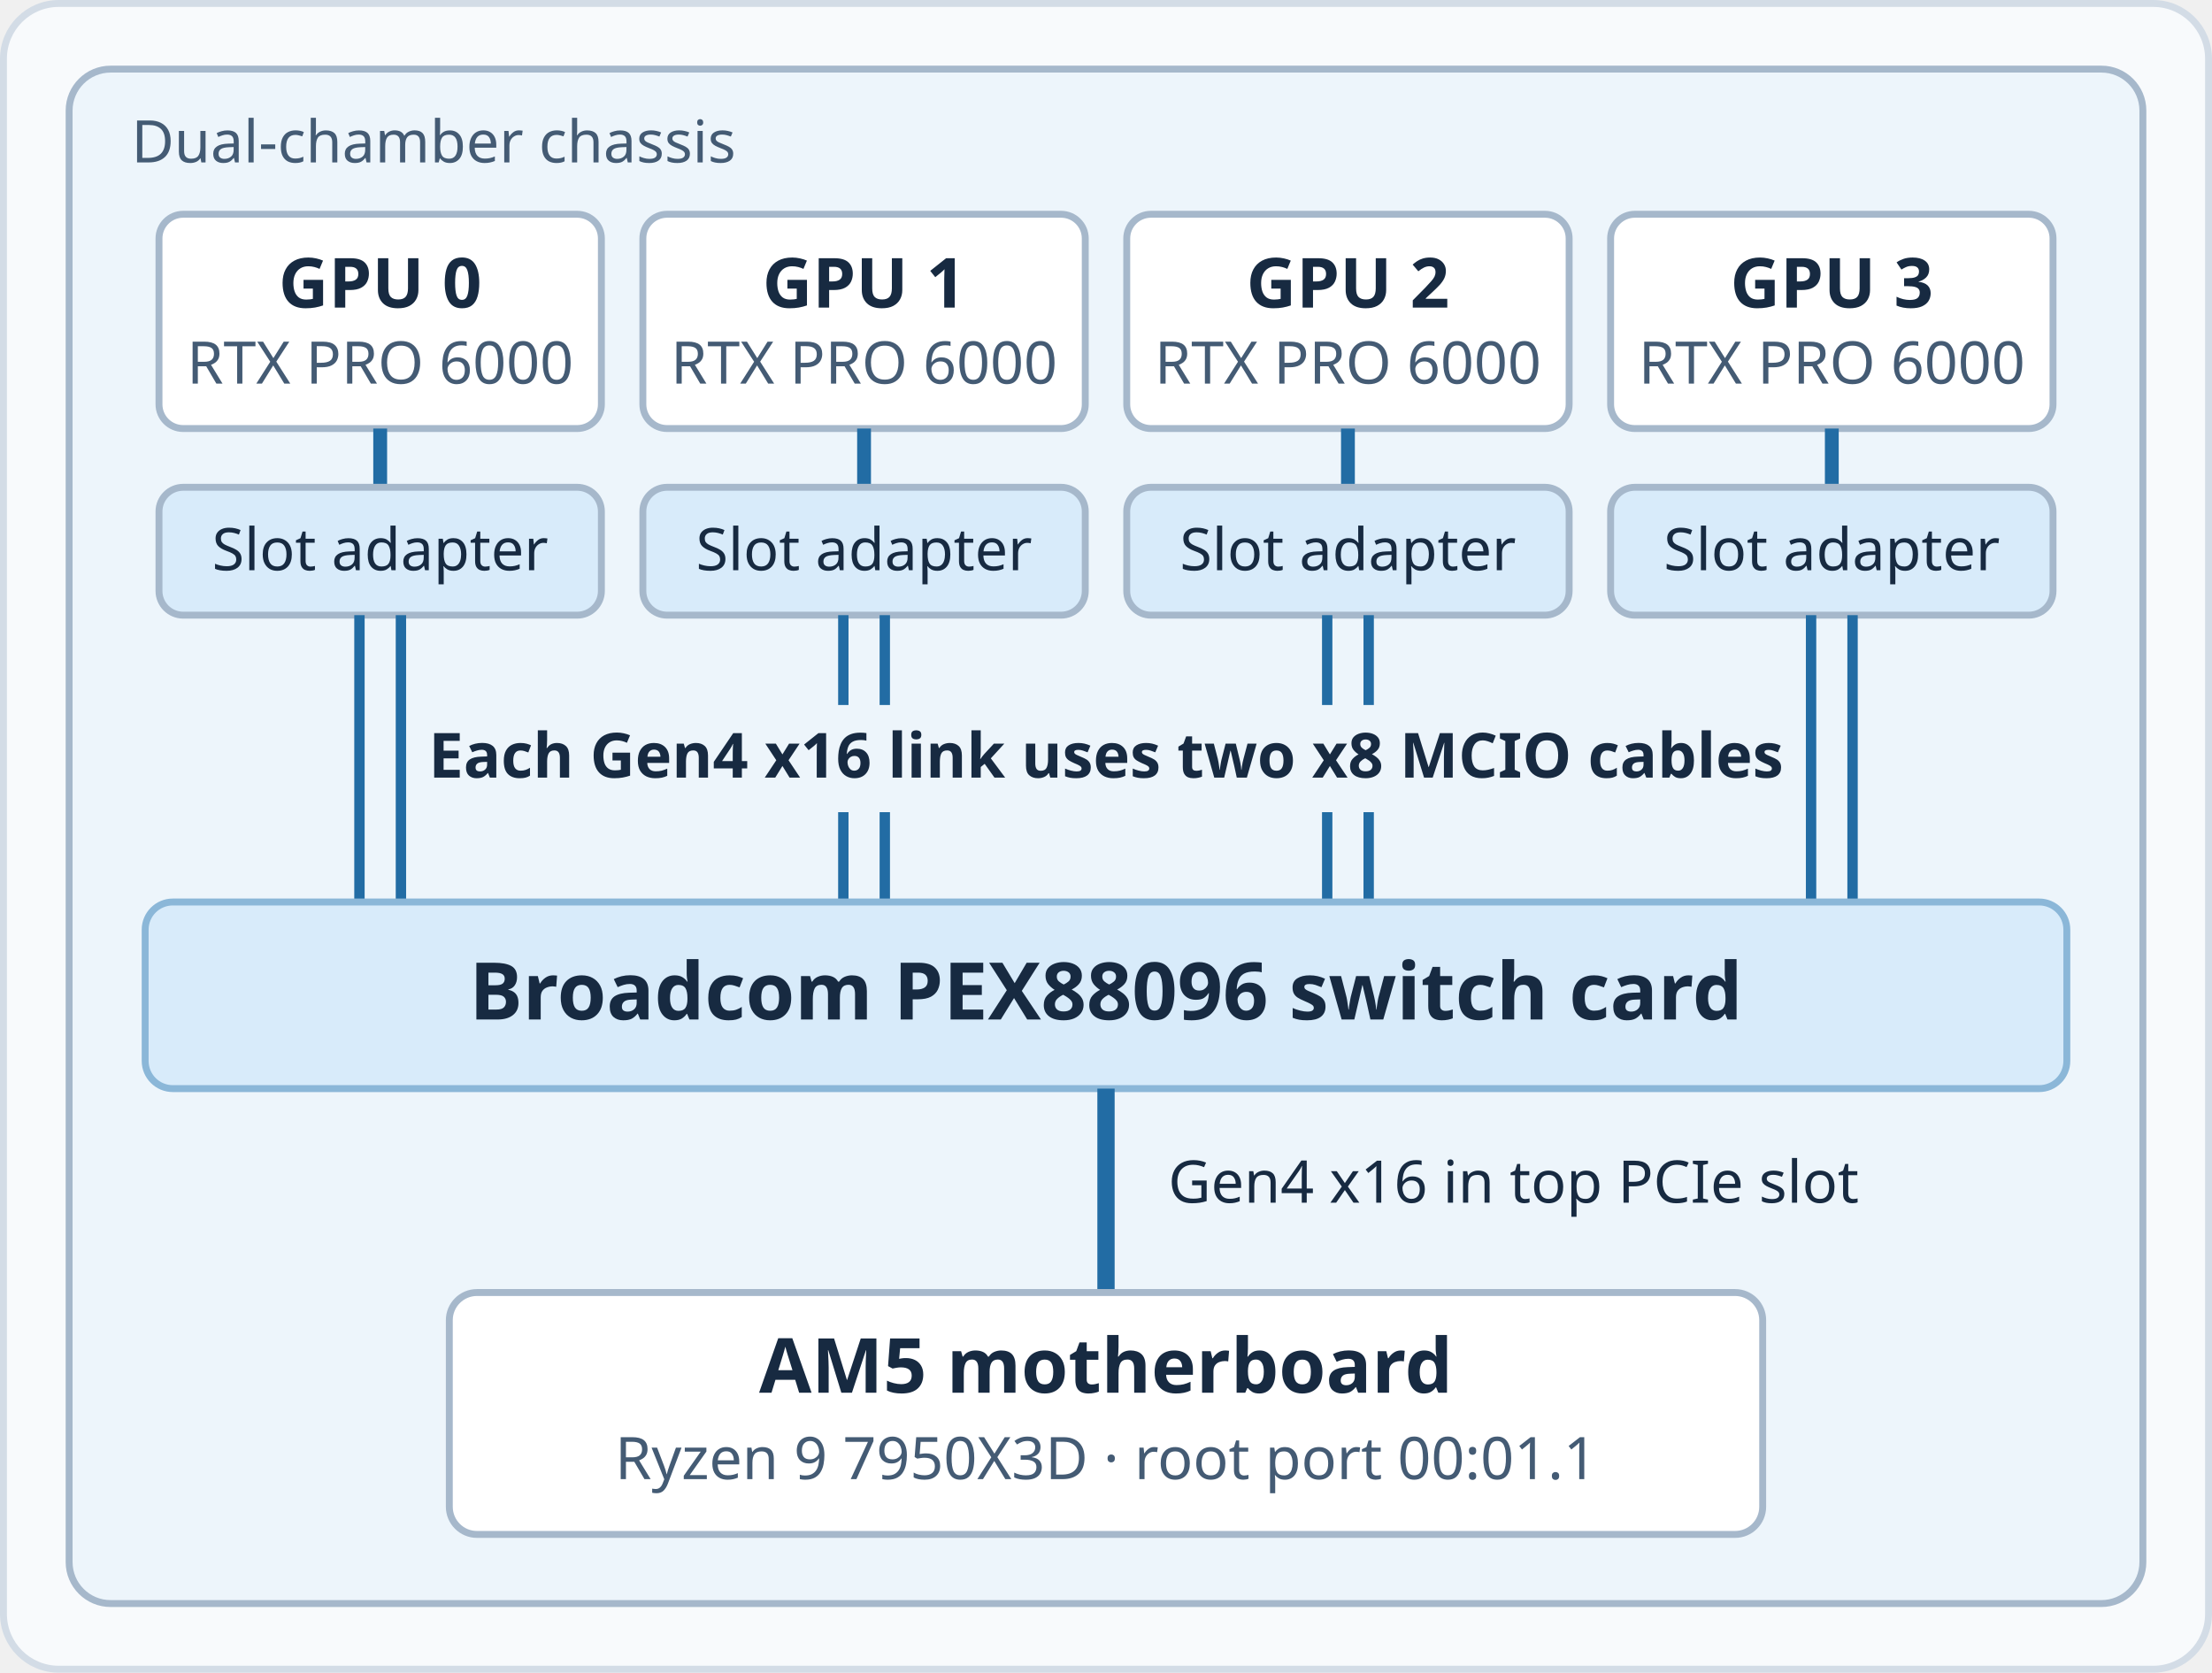
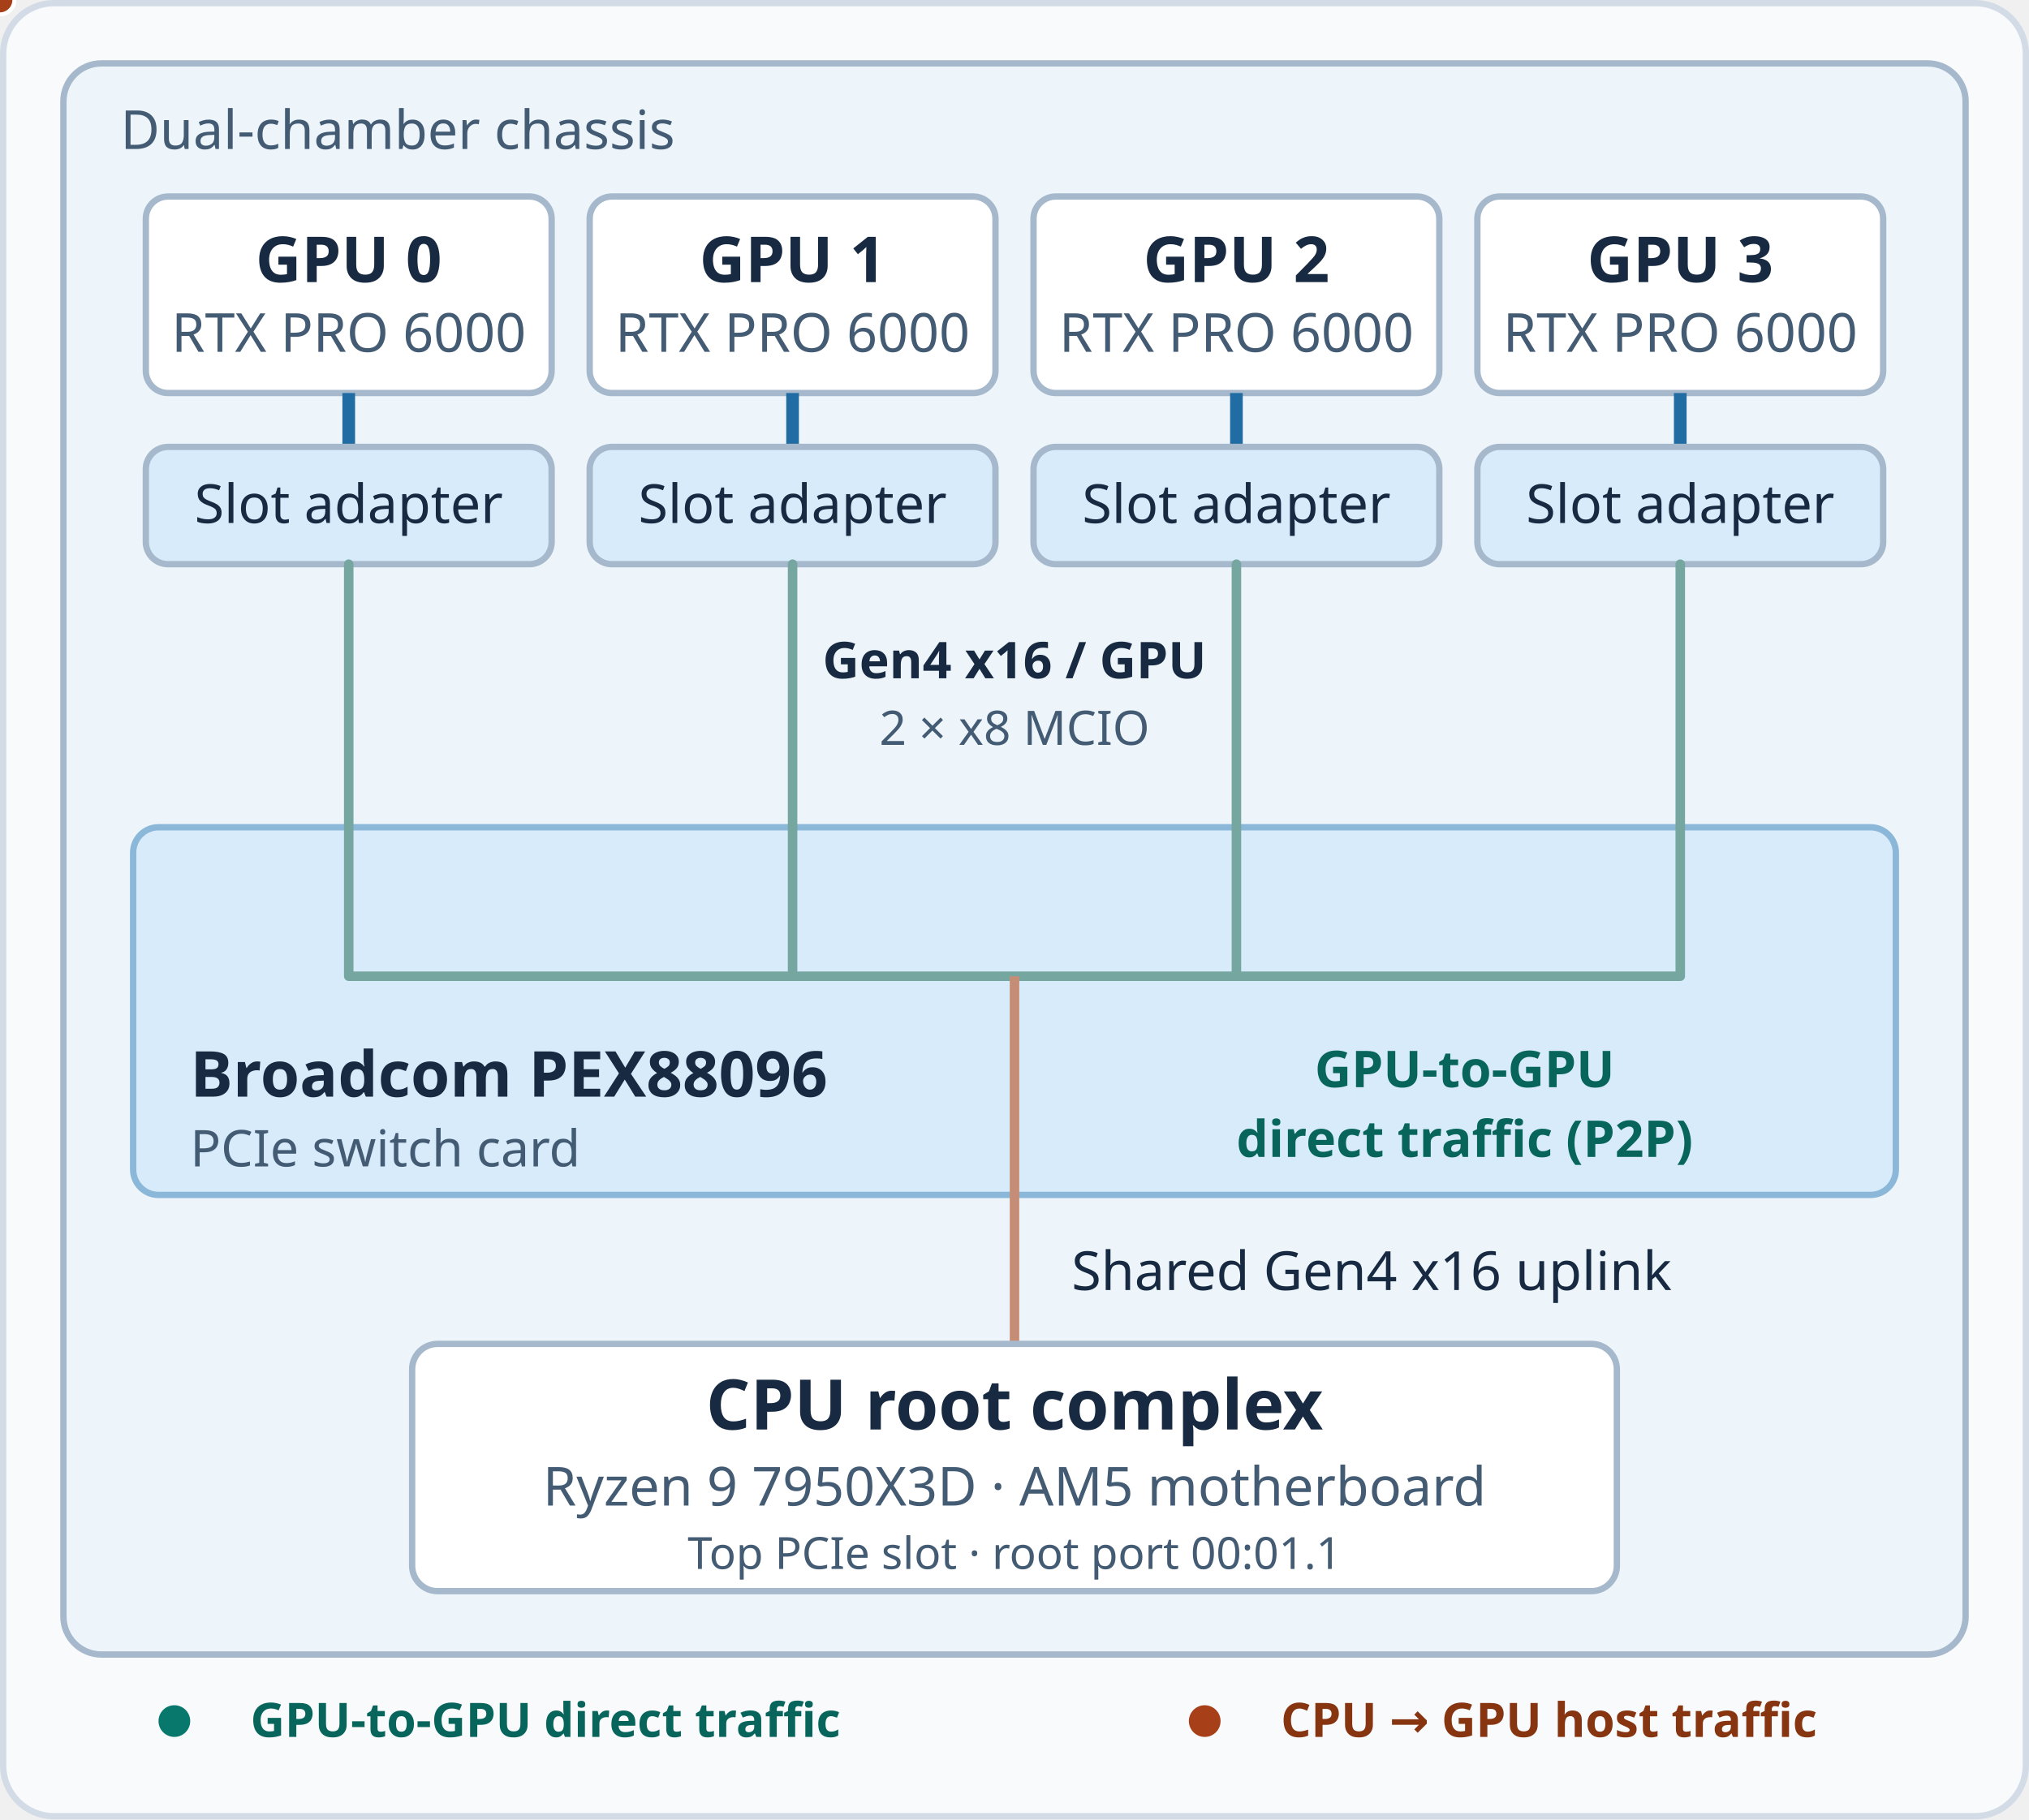
- <svg xmlns="http://www.w3.org/2000/svg" viewBox="0 0 640 484" width="640" height="484" role="img" aria-labelledby="title desc">
-   <rect x="1" y="1" width="638" height="482" rx="16" fill="#f8fafc" stroke="#d3dce6" stroke-width="2" />
+ <svg xmlns="http://www.w3.org/2000/svg" viewBox="0 0 640 574" width="640" height="574" role="img" aria-labelledby="title desc">
+   <style>
+     @media (prefers-reduced-motion: reduce) { .message { display: none; } }
+   </style>
+   <rect x="1" y="1" width="638" height="572" rx="16" fill="#f8fafc" stroke="#d3dce6" stroke-width="2" />
  <g font-family="system-ui, sans-serif" text-anchor="middle" fill="#172a41">
-     <rect x="20" y="20" width="600" height="444" rx="12" fill="#edf5fb" stroke="#a6b8cb" stroke-width="2" />
+     <rect x="20" y="20" width="600" height="502" rx="12" fill="#edf5fb" stroke="#a6b8cb" stroke-width="2" />
    <text x="38" y="47" text-anchor="start" font-size="17" fill="#445b74">Dual-chamber chassis</text>
    <g fill="#fff" stroke="#a6b8cb" stroke-width="2">
      <rect x="46" y="62" width="128" height="62" rx="7" />
      <rect x="186" y="62" width="128" height="62" rx="7" />
      <rect x="326" y="62" width="128" height="62" rx="7" />
      <rect x="466" y="62" width="128" height="62" rx="7" />
    </g>
    <g font-size="20" font-weight="700">
      <text x="110" y="89">GPU 0</text>
      <text x="250" y="89">GPU 1</text>
      <text x="390" y="89">GPU 2</text>
      <text x="530" y="89">GPU 3</text>
    </g>
    <g font-size="17" fill="#445b74">
      <text x="110" y="111">RTX PRO 6000</text>
      <text x="250" y="111">RTX PRO 6000</text>
      <text x="390" y="111">RTX PRO 6000</text>
      <text x="530" y="111">RTX PRO 6000</text>
    </g>
    <path d="M110 124v17m140-17v17m140-17v17m140-17v17" stroke="#226ca4" stroke-width="4" />
    <g fill="#d8ebfa" stroke="#a6b8cb" stroke-width="2">
      <rect x="46" y="141" width="128" height="37" rx="7" />
      <rect x="186" y="141" width="128" height="37" rx="7" />
      <rect x="326" y="141" width="128" height="37" rx="7" />
      <rect x="466" y="141" width="128" height="37" rx="7" />
    </g>
    <g font-size="17">
      <text x="110" y="165">Slot adapter</text>
      <text x="250" y="165">Slot adapter</text>
      <text x="390" y="165">Slot adapter</text>
      <text x="530" y="165">Slot adapter</text>
    </g>
-     <path d="M104 178v83m12-83v83m128-83v83m12-83v83m128-83v83m12-83v83m128-83v83m12-83v83" fill="none" stroke="#226ca4" stroke-width="3" />
-     <rect x="124" y="204" width="392" height="31" rx="6" fill="#edf5fb" />
-     <text x="320" y="225" font-size="18" font-weight="600">Each Gen4 x16 link uses two x8 MCIO cables</text>
-     <rect x="42" y="261" width="556" height="54" rx="8" fill="#d8ebfa" stroke="#8bb7d8" stroke-width="2" />
-     <text x="320" y="295" font-size="23" font-weight="700">Broadcom PEX88096 switch card</text>
-     <path d="M320 315v59" stroke="#226ca4" stroke-width="5" />
-     <text x="338" y="348" text-anchor="start" font-size="17">Gen4 x16 in top PCIe slot</text>
-     <rect x="130" y="374" width="380" height="70" rx="8" fill="#ffffff" stroke="#a6b8cb" stroke-width="2" />
-     <text x="320" y="403" font-size="22" font-weight="700">AM5 motherboard</text>
-     <text x="320" y="428" font-size="17" fill="#445b74">Ryzen 9 7950X3D · root port 00:01.1</text>
+     <text x="320" y="214" font-size="16" font-weight="600">Gen4 x16 / GPU</text>
+     <text x="320" y="235" font-size="15" fill="#445b74">2 × x8 MCIO</text>
+     <rect x="42" y="261" width="556" height="116" rx="8" fill="#d8ebfa" stroke="#8bb7d8" stroke-width="2" />
+     <g fill="none" stroke="#75a69f" stroke-width="3" stroke-linecap="round" stroke-linejoin="round">
+       <path d="M110 178V308H530V178 M250 178V308 M390 178V308" />
+     </g>
+     <path d="M320 308V424" fill="none" stroke="#c68d76" stroke-width="3" />
+     <text x="60" y="346" text-anchor="start" font-size="20" font-weight="700">Broadcom PEX88096</text>
+     <text x="60" y="368" text-anchor="start" font-size="16" fill="#445b74">PCIe switch card</text>
+     <g fill="#08655c" font-size="16" font-weight="600">
+       <text x="462" y="343">GPU-to-GPU</text>
+       <text x="462" y="365">direct traffic (P2P)</text>
+     </g>
+     <text x="338" y="407" text-anchor="start" font-size="17">Shared Gen4 x16 uplink</text>
+     <rect x="130" y="424" width="380" height="78" rx="8" fill="#ffffff" stroke="#a6b8cb" stroke-width="2" />
+     <text x="320" y="451" font-size="22" font-weight="700">CPU root complex</text>
+     <text x="320" y="475" font-size="17" fill="#445b74">Ryzen 9 7950X3D · AM5 motherboard</text>
+     <text x="320" y="495" font-size="14" fill="#445b74">Top PCIe slot · root port 00:01.1</text>
+     <circle class="message" r="4.5" fill="#08786d" stroke="#fff" stroke-width="1.2">
+       <animateMotion path="M110 178V308H250V178" dur="8.42s" begin="0.00s" repeatCount="indefinite" calcMode="linear" keyPoints="0;1;0" keyTimes="0;0.5;1" />
+     </circle>
+     <circle class="message" r="4.5" fill="#08786d" stroke="#fff" stroke-width="1.2">
+       <animateMotion path="M390 178V308H530V178" dur="8.42s" begin="-1.70s" repeatCount="indefinite" calcMode="linear" keyPoints="0;1;0" keyTimes="0;0.5;1" />
+     </circle>
+     <circle class="message" r="4.5" fill="#08786d" stroke="#fff" stroke-width="1.2">
+       <animateMotion path="M110 178V308H390V178" dur="11.37s" begin="-3.40s" repeatCount="indefinite" calcMode="linear" keyPoints="0;1;0" keyTimes="0;0.5;1" />
+     </circle>
+     <circle class="message" r="4.5" fill="#08786d" stroke="#fff" stroke-width="1.2">
+       <animateMotion path="M250 178V308H530V178" dur="11.37s" begin="-5.10s" repeatCount="indefinite" calcMode="linear" keyPoints="0;1;0" keyTimes="0;0.5;1" />
+     </circle>
+     <circle class="message" r="4.5" fill="#08786d" stroke="#fff" stroke-width="1.2">
+       <animateMotion path="M110 178V308H530V178" dur="14.32s" begin="-6.80s" repeatCount="indefinite" calcMode="linear" keyPoints="0;1;0" keyTimes="0;0.5;1" />
+     </circle>
+     <circle class="message" r="4.5" fill="#08786d" stroke="#fff" stroke-width="1.2">
+       <animateMotion path="M250 178V308H390V178" dur="8.42s" begin="-8.50s" repeatCount="indefinite" calcMode="linear" keyPoints="0;1;0" keyTimes="0;0.5;1" />
+     </circle>
+     <circle class="message" r="4.5" fill="#a74019" stroke="#fff" stroke-width="1.2">
+       <animateMotion path="M320 424V308H530V178" dur="9.60s" begin="-2.80s" repeatCount="indefinite" calcMode="linear" keyPoints="0;1;0" keyTimes="0;0.5;1" />
+     </circle>
+     <g font-size="15" font-weight="600" text-anchor="start">
+       <circle cx="55" cy="543" r="5" fill="#08786d" />
+       <text x="79" y="548" fill="#08655c">GPU-to-GPU direct traffic</text>
+       <circle cx="380" cy="543" r="5" fill="#a74019" />
+       <text x="404" y="548" fill="#873411">CPU → GPU host traffic</text>
+     </g>
  </g>
</svg>
